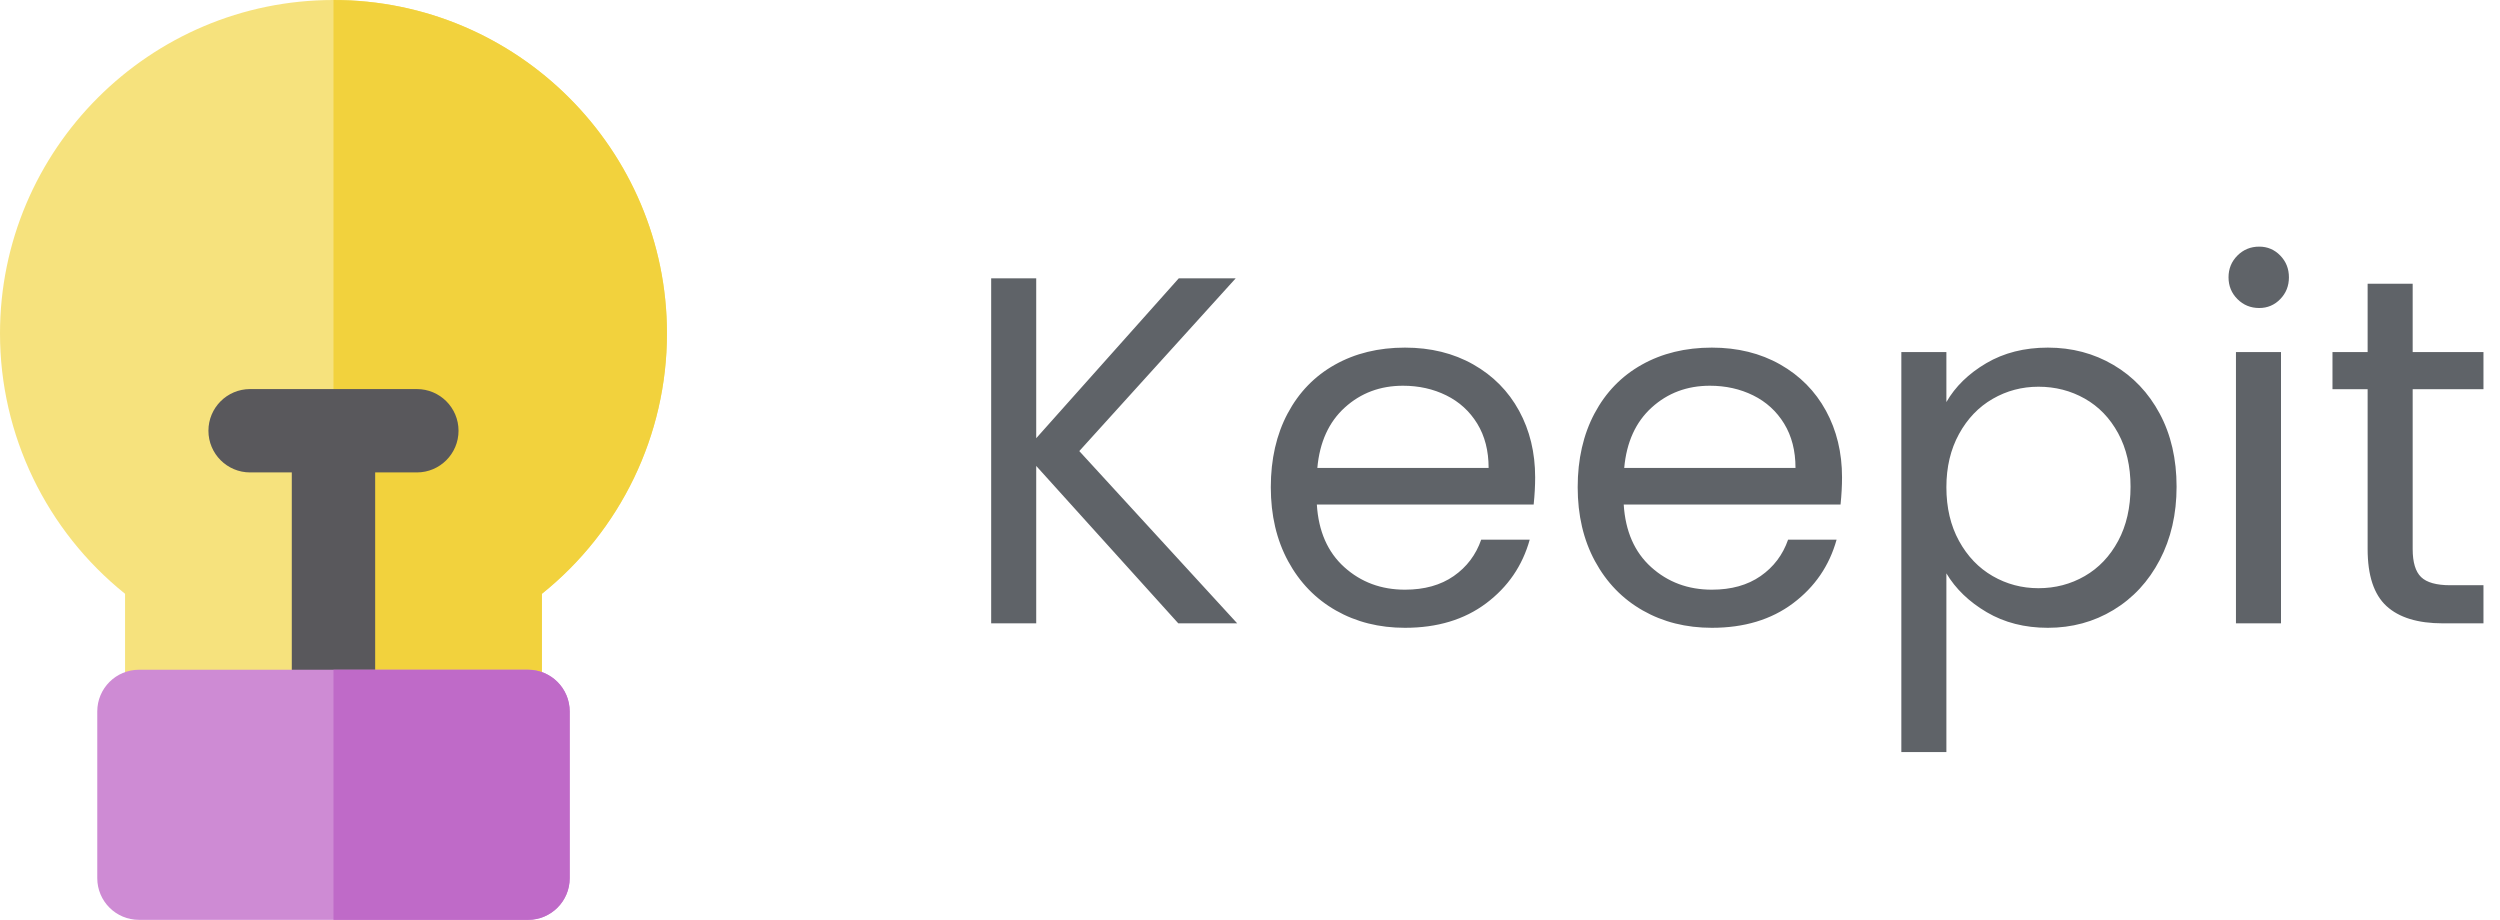
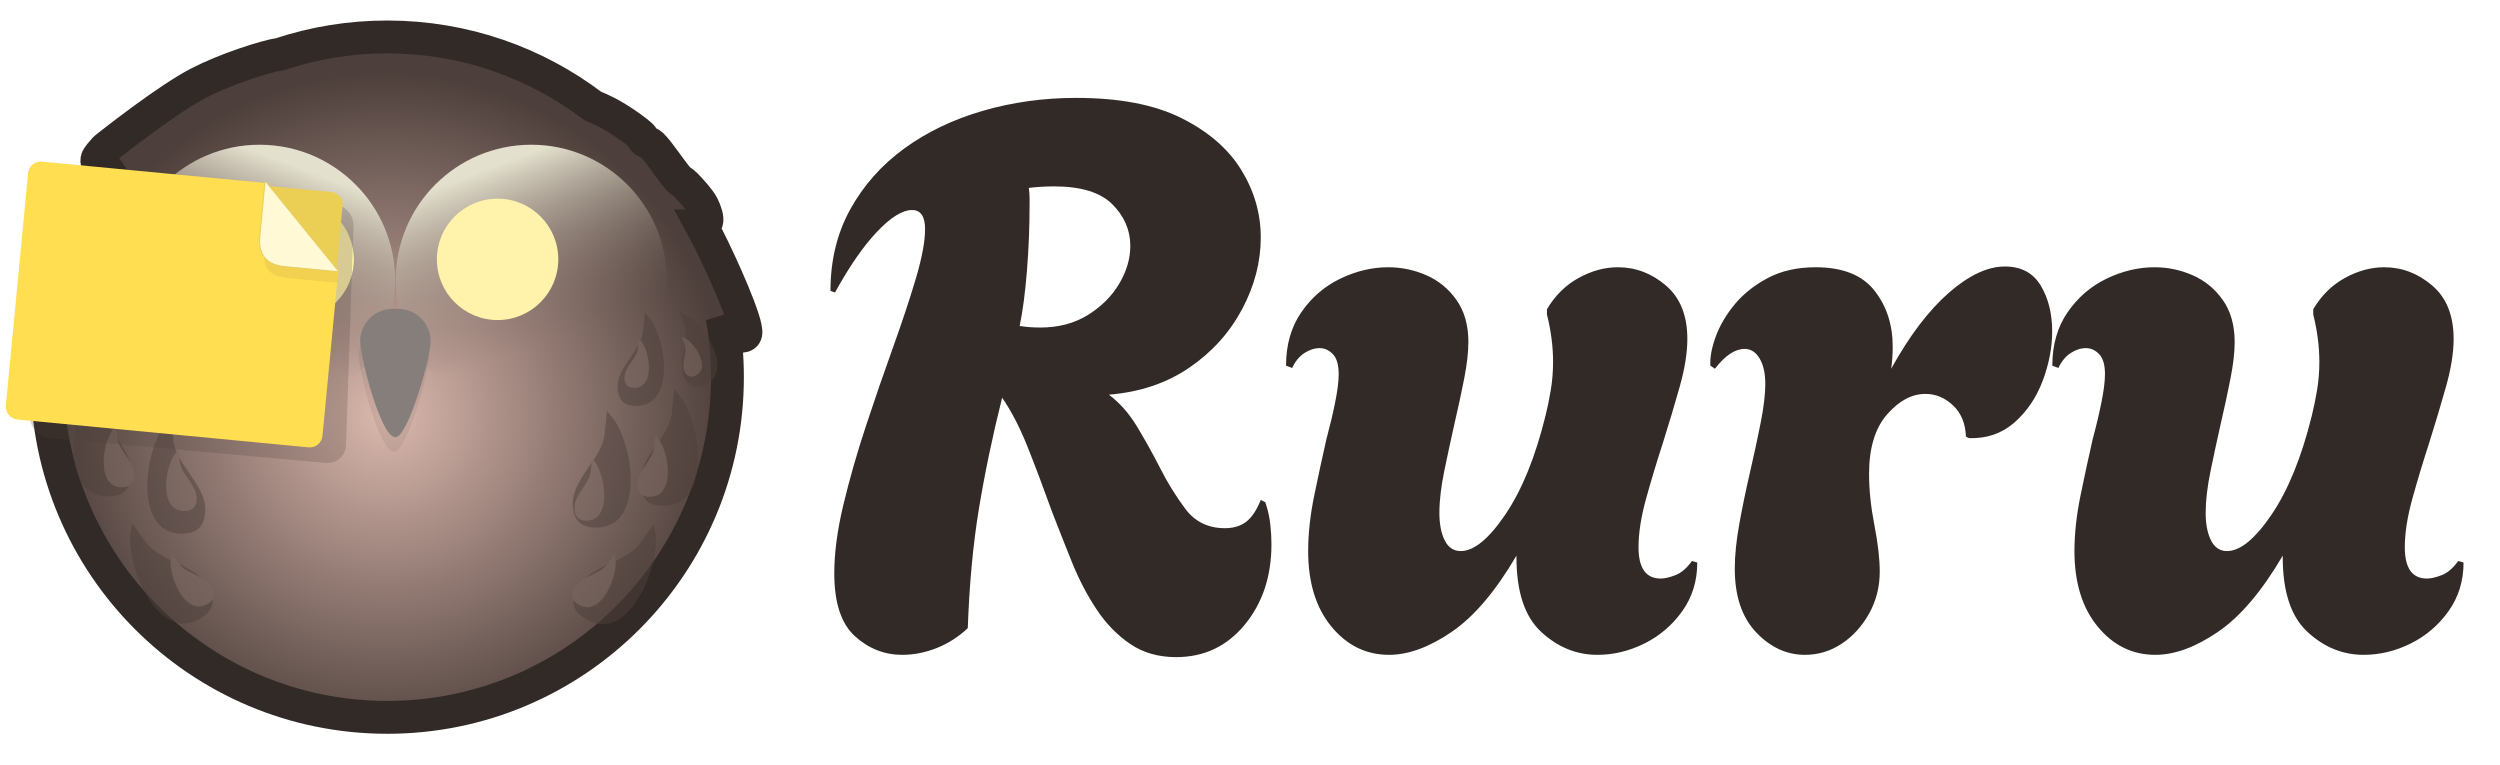
- <svg xmlns="http://www.w3.org/2000/svg" viewBox="0 0 500 184">
-   <g transform="matrix(1.009232, 0, 0, 1.009232, -2.255472, -2.220237)">
-     <g transform="matrix(0.35603, 0, 0, 0.35603, -57.90789, 4.336107)" style="">
-       <path style="fill:#F6E27D;" d="M 354.545 -6 C 252.195 -6 168.926 77.269 168.926 179.619 C 168.926 236.109 194.735 289.394 238.533 324.509 L 238.533 388.441 C 238.533 401.255 248.922 411.643 261.735 411.643 L 447.355 411.643 C 460.169 411.643 470.557 401.255 470.557 388.441 L 470.557 324.509 C 514.355 289.394 540.164 236.111 540.164 179.619 C 540.164 77.269 456.895 -6 354.545 -6 Z" />
-       <path style="fill:#F2D23D;" d="M 354.545 -6 L 354.545 411.643 L 447.355 411.643 C 460.169 411.643 470.557 401.255 470.557 388.441 L 470.557 324.509 C 514.355 289.394 540.164 236.111 540.164 179.619 C 540.164 77.269 456.895 -6 354.545 -6 Z" />
-       <path style="fill:#59585C;" d="M 400.95 210.556 L 308.14 210.556 C 295.326 210.556 284.938 220.945 284.938 233.758 C 284.938 246.572 295.327 256.96 308.14 256.96 L 331.342 256.96 L 331.342 388.44 C 331.342 401.254 341.731 411.642 354.544 411.642 C 367.358 411.642 377.746 401.254 377.746 388.44 L 377.746 256.96 L 400.948 256.96 C 413.762 256.96 424.15 246.571 424.15 233.758 C 424.152 220.944 413.764 210.556 400.95 210.556 Z" />
-       <path style="fill:#CE8BD4;" d="M 462.823 366.785 L 246.267 366.785 C 233.453 366.785 223.065 377.174 223.065 389.987 L 223.065 482.797 C 223.065 495.611 233.454 505.999 246.267 505.999 L 462.823 505.999 C 475.637 505.999 486.025 495.611 486.025 482.797 L 486.025 389.987 C 486.025 377.174 475.637 366.785 462.823 366.785 Z" />
-       <path style="fill:#BF6AC8;" d="M 462.823 366.785 L 354.545 366.785 L 354.545 506 L 462.823 506 C 475.637 506 486.025 495.612 486.025 482.798 L 486.025 389.988 C 486.025 377.174 475.637 366.785 462.823 366.785 Z" />
+ <svg xmlns="http://www.w3.org/2000/svg" xmlns:ns1="https://boxy-svg.com" viewBox="0 0 1000 306">
+   <defs>
+     <radialGradient gradientUnits="userSpaceOnUse" cx="249.654" cy="286.609" r="153.842" id="gradient-1" gradientTransform="matrix(1.315266, 0.007526, -0.00757, 1.322855, -61.98537, -143.8185)">
+       <stop offset="0" style="stop-color: rgb(219, 185, 174);" />
+       <stop offset="1" style="stop-color: rgb(30.17% 24.863% 23.088%)" />
+     </radialGradient>
+     <linearGradient gradientUnits="userSpaceOnUse" x1="172.968" y1="1.107" x2="172.968" y2="123.737" id="gradient-2" gradientTransform="matrix(-0.936107, -0.351712, 0.234661, -0.624556, 327.0988, 150.7324)">
+       <stop offset="0" style="stop-opacity: 0; stop-color: rgb(118, 98, 92);" />
+       <stop offset="1" style="stop-color: rgb(227, 224, 205);" />
+     </linearGradient>
+     <linearGradient gradientUnits="userSpaceOnUse" x1="172.968" y1="1.107" x2="172.968" y2="123.737" id="gradient-3" gradientTransform="matrix(-0.936107, -0.351712, 0.234661, -0.624556, 327.0988, 150.7324)">
+       <stop offset="0" style="stop-opacity: 0; stop-color: rgb(118, 98, 92);" />
+       <stop offset="1" style="stop-color: rgb(227, 224, 205);" />
+     </linearGradient>
+     <filter id="drop-shadow-filter-1" color-interpolation-filters="sRGB" x="-50%" y="-50%" width="200%" height="200%" ns1:preset="drop-shadow 1 0 0 0 0.54 rgba(0,0,0,0.3)">
+       <feGaussianBlur in="SourceAlpha" stdDeviation="0" />
+       <feOffset dx="0" dy="0" />
+       <feComponentTransfer result="offsetblur">
+         <feFuncA id="spread-ctrl" type="linear" slope="1.08" />
+       </feComponentTransfer>
+       <feFlood flood-color="rgba(0,0,0,0.3)" />
+       <feComposite in2="offsetblur" operator="in" />
+       <feMerge>
+         <feMergeNode />
+         <feMergeNode in="SourceGraphic" />
+       </feMerge>
+     </filter>
+   </defs>
+   <g style="" transform="matrix(0.672532, 0, 0, 0.672532, -23.18267, 6.215459)">
+     <g transform="matrix(1.259792, 0, 0, 1.259792, -125.5384, -55.1234)" style="">
+       <path d="M 682.258 346.659 C 673.853 346.659 666.589 344.558 660.466 340.356 C 654.342 336.154 649.059 330.691 644.617 323.967 C 640.174 317.243 636.332 309.859 633.09 301.814 C 629.849 293.77 626.787 286.026 623.905 278.582 C 619.583 266.576 615.621 256.07 612.019 247.064 C 608.417 238.06 604.455 230.435 600.132 224.191 C 595.569 242.442 591.907 259.972 589.146 276.781 C 586.385 293.591 584.644 312.321 583.923 332.972 C 579.6 337.054 574.738 340.176 569.335 342.337 C 563.932 344.499 558.469 345.579 552.946 345.579 C 544.541 345.579 537.097 342.638 530.613 336.754 C 524.13 330.871 520.888 320.965 520.888 307.037 C 520.888 297.432 522.329 286.626 525.21 274.619 C 528.092 262.613 531.634 250.246 535.836 237.519 C 540.039 224.792 544.301 212.425 548.623 200.418 C 552.946 188.412 556.548 177.546 559.429 167.82 C 562.311 158.095 563.752 150.351 563.752 144.587 C 563.752 138.584 561.711 135.582 557.628 135.582 C 553.066 135.582 547.543 139.004 541.059 145.848 C 534.576 152.692 527.972 162.238 521.248 174.484 L 519.087 173.763 C 519.087 159.355 522.209 146.508 528.452 135.222 C 534.695 123.936 543.16 114.391 553.846 106.586 C 564.532 98.782 576.899 92.839 590.947 88.756 C 604.995 84.674 619.703 82.633 635.071 82.633 C 655.482 82.633 672.052 85.815 684.779 92.178 C 697.506 98.542 706.932 106.706 713.055 116.672 C 719.178 126.638 722.24 137.263 722.24 148.549 C 722.24 160.076 719.298 171.362 713.415 182.408 C 707.532 193.454 699.247 202.639 688.561 209.963 C 677.875 217.288 665.208 221.551 650.56 222.751 C 655.603 226.593 659.925 231.456 663.527 237.339 C 667.129 243.223 670.851 249.886 674.693 257.33 C 678.055 264.054 682.017 270.477 686.58 276.6 C 691.143 282.724 697.386 285.786 705.31 285.786 C 709.393 285.786 712.755 284.766 715.396 282.724 C 718.037 280.683 720.319 277.261 722.24 272.458 L 724.401 273.539 C 725.602 277.141 726.382 280.623 726.742 283.985 C 727.103 287.347 727.283 290.468 727.283 293.35 C 727.283 308.478 723.081 321.145 714.676 331.351 C 706.271 341.557 695.465 346.659 682.258 346.659 Z M 618.142 191.053 C 626.787 191.053 634.291 189.072 640.655 185.11 C 647.018 181.148 651.941 176.225 655.423 170.341 C 658.905 164.459 660.646 158.516 660.646 152.512 C 660.646 145.068 657.824 138.524 652.181 132.881 C 646.538 127.238 637.353 124.416 624.626 124.416 C 622.705 124.416 620.723 124.476 618.682 124.596 C 616.641 124.716 614.66 124.896 612.739 125.136 C 612.979 126.818 613.099 128.439 613.099 129.999 C 613.099 131.56 613.099 132.34 613.099 132.34 C 613.099 143.387 612.679 154.073 611.839 164.398 C 610.998 174.724 609.858 183.369 608.417 190.333 C 610.098 190.573 611.718 190.753 613.279 190.873 C 614.84 190.993 616.461 191.053 618.142 191.053 Z M 782.798 345.579 C 771.992 345.579 762.927 341.137 755.603 332.251 C 748.279 323.367 744.617 311.48 744.617 296.592 C 744.617 288.428 745.577 279.663 747.498 270.297 C 749.419 260.932 751.341 252.047 753.262 243.642 C 754.943 237.399 756.323 231.576 757.404 226.172 C 758.485 220.77 759.025 216.387 759.025 213.025 C 759.025 208.703 758.124 205.582 756.323 203.66 C 754.522 201.739 752.421 200.778 750.02 200.778 C 747.619 200.778 745.217 201.559 742.816 203.12 C 740.415 204.681 738.494 207.022 737.053 210.144 L 734.171 209.063 C 734.171 199.218 736.572 190.813 741.375 183.849 C 746.178 176.885 752.301 171.602 759.745 168 C 767.189 164.398 774.753 162.597 782.438 162.597 C 788.681 162.597 794.685 163.858 800.448 166.379 C 806.211 168.901 810.954 172.803 814.676 178.086 C 818.398 183.369 820.259 189.973 820.259 197.897 C 820.259 202.7 819.599 208.463 818.278 215.186 C 816.957 221.91 815.456 228.874 813.775 236.078 C 812.094 243.522 810.474 251.026 808.913 258.59 C 807.352 266.155 806.571 272.819 806.571 278.582 C 806.571 283.865 807.412 288.187 809.093 291.549 C 810.774 294.911 813.295 296.592 816.657 296.592 C 822.9 296.592 829.924 290.829 837.729 279.302 C 845.533 267.776 851.836 252.287 856.639 232.836 C 857.6 228.994 858.44 224.912 859.16 220.589 C 859.881 216.267 860.241 211.825 860.241 207.262 C 860.241 203.66 860.001 199.998 859.521 196.276 C 859.04 192.554 858.32 188.772 857.359 184.93 L 857.359 182.408 C 861.202 175.925 866.185 171.002 872.308 167.64 C 878.431 164.278 884.615 162.597 890.858 162.597 C 899.263 162.597 906.827 165.479 913.551 171.242 C 920.274 177.006 923.636 185.41 923.636 196.456 C 923.636 202.94 922.435 210.444 920.034 218.968 C 917.633 227.494 914.991 236.319 912.11 245.443 C 909.228 254.329 906.586 263.094 904.185 271.738 C 901.784 280.383 900.583 288.067 900.583 294.791 C 900.583 304.637 904.065 309.559 911.029 309.559 C 912.95 309.559 915.292 309.019 918.053 307.938 C 920.814 306.858 923.396 304.636 925.797 301.274 L 928.319 301.995 C 928.319 310.64 925.978 318.264 921.295 324.867 C 916.612 331.471 910.669 336.574 903.465 340.176 C 896.261 343.778 888.817 345.579 881.133 345.579 C 871.287 345.579 862.462 341.977 854.658 334.773 C 846.853 327.569 842.951 315.803 842.951 299.473 L 842.951 298.753 C 833.106 315.563 822.9 327.569 812.334 334.773 C 801.769 341.977 791.923 345.579 782.798 345.579 Z M 979.168 345.579 C 970.523 345.579 962.839 342.037 956.115 334.953 C 949.391 327.869 946.029 317.844 946.029 304.876 C 946.029 298.633 946.75 291.549 948.191 283.624 C 949.632 275.7 951.312 267.596 953.233 259.311 C 955.154 251.027 956.835 243.222 958.276 235.898 C 959.717 228.574 960.437 222.511 960.437 217.708 C 960.437 212.666 959.537 208.643 957.736 205.641 C 955.935 202.64 953.593 201.139 950.712 201.139 C 946.149 201.139 941.467 204.261 936.664 210.504 L 934.503 209.063 C 934.263 205.221 935.103 200.659 937.024 195.375 C 938.945 190.093 941.947 184.99 946.029 180.067 C 950.112 175.145 955.335 171.002 961.698 167.64 C 968.061 164.278 975.566 162.597 984.211 162.597 C 996.938 162.597 1006.183 166.259 1011.946 173.583 C 1017.709 180.907 1020.591 189.732 1020.591 200.058 C 1020.591 201.739 1020.531 203.48 1020.411 205.281 C 1020.291 207.082 1020.111 208.823 1019.87 210.504 C 1028.515 194.896 1037.581 182.949 1047.066 174.664 C 1056.551 166.38 1065.375 162.237 1073.54 162.237 C 1081.225 162.237 1086.868 165.239 1090.47 171.242 C 1094.072 177.246 1095.873 184.45 1095.873 192.854 C 1095.873 200.538 1094.372 208.343 1091.37 216.267 C 1088.369 224.192 1083.926 230.736 1078.043 235.898 C 1072.16 241.061 1065.016 243.522 1056.611 243.282 L 1055.17 242.562 C 1054.93 236.318 1052.889 231.395 1049.047 227.793 C 1045.204 224.191 1040.882 222.39 1036.079 222.39 C 1029.596 222.39 1023.532 225.632 1017.889 232.116 C 1012.246 238.6 1009.425 247.965 1009.425 260.211 C 1009.425 267.656 1010.265 275.701 1011.946 284.345 C 1013.627 292.99 1014.467 300.314 1014.467 306.317 C 1014.467 313.521 1012.786 320.125 1009.425 326.128 C 1006.063 332.132 1001.74 336.874 996.457 340.356 C 991.174 343.838 985.411 345.579 979.168 345.579 Z M 1144.571 345.579 C 1133.765 345.579 1124.7 341.137 1117.376 332.251 C 1110.052 323.367 1106.39 311.48 1106.39 296.592 C 1106.39 288.428 1107.35 279.663 1109.271 270.297 C 1111.192 260.932 1113.113 252.047 1115.034 243.642 C 1116.715 237.399 1118.096 231.576 1119.177 226.172 C 1120.258 220.77 1120.798 216.387 1120.798 213.025 C 1120.798 208.703 1119.897 205.582 1118.096 203.66 C 1116.295 201.739 1114.194 200.778 1111.793 200.778 C 1109.392 200.778 1106.99 201.559 1104.589 203.12 C 1102.188 204.681 1100.266 207.022 1098.825 210.144 L 1095.944 209.063 C 1095.944 199.218 1098.345 190.813 1103.148 183.849 C 1107.951 176.885 1114.074 171.602 1121.518 168 C 1128.962 164.398 1136.526 162.597 1144.211 162.597 C 1150.454 162.597 1156.458 163.858 1162.221 166.379 C 1167.984 168.901 1172.726 172.803 1176.448 178.086 C 1180.171 183.369 1182.032 189.973 1182.032 197.897 C 1182.032 202.7 1181.371 208.463 1180.05 215.186 C 1178.729 221.91 1177.229 228.874 1175.548 236.078 C 1173.867 243.522 1172.246 251.026 1170.685 258.59 C 1169.124 266.155 1168.344 272.819 1168.344 278.582 C 1168.344 283.865 1169.184 288.187 1170.865 291.549 C 1172.546 294.911 1175.068 296.592 1178.43 296.592 C 1184.673 296.592 1191.697 290.829 1199.501 279.302 C 1207.306 267.776 1213.609 252.287 1218.412 232.836 C 1219.373 228.994 1220.213 224.912 1220.933 220.589 C 1221.654 216.267 1222.014 211.825 1222.014 207.262 C 1222.014 203.66 1221.774 199.998 1221.293 196.276 C 1220.813 192.554 1220.093 188.772 1219.132 184.93 L 1219.132 182.408 C 1222.974 175.925 1227.957 171.002 1234.08 167.64 C 1240.204 164.278 1246.388 162.597 1252.631 162.597 C 1261.036 162.597 1268.6 165.479 1275.323 171.242 C 1282.047 177.006 1285.409 185.41 1285.409 196.456 C 1285.409 202.94 1284.208 210.444 1281.807 218.968 C 1279.406 227.494 1276.764 236.319 1273.883 245.443 C 1271.001 254.329 1268.359 263.094 1265.958 271.738 C 1263.557 280.383 1262.356 288.067 1262.356 294.791 C 1262.356 304.637 1265.838 309.559 1272.802 309.559 C 1274.723 309.559 1277.065 309.019 1279.826 307.938 C 1282.587 306.858 1285.169 304.636 1287.57 301.274 L 1290.092 301.995 C 1290.092 310.64 1287.751 318.264 1283.068 324.867 C 1278.385 331.471 1272.442 336.574 1265.238 340.176 C 1258.034 343.778 1250.59 345.579 1242.905 345.579 C 1233.06 345.579 1224.235 341.977 1216.431 334.773 C 1208.626 327.569 1204.724 315.803 1204.724 299.473 L 1204.724 298.753 C 1194.879 315.563 1184.673 327.569 1174.107 334.773 C 1163.541 341.977 1153.696 345.579 1144.571 345.579 Z" style="fill: rgb(50, 42, 39); stroke: rgb(255, 255, 255); stroke-width: 25.487px; stroke-linejoin: round; stroke-linecap: round;">
+         </path>
+       <path d="M 682.258 346.659 C 673.853 346.659 666.589 344.558 660.466 340.356 C 654.342 336.154 649.059 330.691 644.617 323.967 C 640.174 317.243 636.332 309.859 633.09 301.814 C 629.849 293.77 626.787 286.026 623.905 278.582 C 619.583 266.576 615.621 256.07 612.019 247.064 C 608.417 238.06 604.455 230.435 600.132 224.191 C 595.569 242.442 591.907 259.972 589.146 276.781 C 586.385 293.591 584.644 312.321 583.923 332.972 C 579.6 337.054 574.738 340.176 569.335 342.337 C 563.932 344.499 558.469 345.579 552.946 345.579 C 544.541 345.579 537.097 342.638 530.613 336.754 C 524.13 330.871 520.888 320.965 520.888 307.037 C 520.888 297.432 522.329 286.626 525.21 274.619 C 528.092 262.613 531.634 250.246 535.836 237.519 C 540.039 224.792 544.301 212.425 548.623 200.418 C 552.946 188.412 556.548 177.546 559.429 167.82 C 562.311 158.095 563.752 150.351 563.752 144.587 C 563.752 138.584 561.711 135.582 557.628 135.582 C 553.066 135.582 547.543 139.004 541.059 145.848 C 534.576 152.692 527.972 162.238 521.248 174.484 L 519.087 173.763 C 519.087 159.355 522.209 146.508 528.452 135.222 C 534.695 123.936 543.16 114.391 553.846 106.586 C 564.532 98.782 576.899 92.839 590.947 88.756 C 604.995 84.674 619.703 82.633 635.071 82.633 C 655.482 82.633 672.052 85.815 684.779 92.178 C 697.506 98.542 706.932 106.706 713.055 116.672 C 719.178 126.638 722.24 137.263 722.24 148.549 C 722.24 160.076 719.298 171.362 713.415 182.408 C 707.532 193.454 699.247 202.639 688.561 209.963 C 677.875 217.288 665.208 221.551 650.56 222.751 C 655.603 226.593 659.925 231.456 663.527 237.339 C 667.129 243.223 670.851 249.886 674.693 257.33 C 678.055 264.054 682.017 270.477 686.58 276.6 C 691.143 282.724 697.386 285.786 705.31 285.786 C 709.393 285.786 712.755 284.766 715.396 282.724 C 718.037 280.683 720.319 277.261 722.24 272.458 L 724.401 273.539 C 725.602 277.141 726.382 280.623 726.742 283.985 C 727.103 287.347 727.283 290.468 727.283 293.35 C 727.283 308.478 723.081 321.145 714.676 331.351 C 706.271 341.557 695.465 346.659 682.258 346.659 Z M 618.142 191.053 C 626.787 191.053 634.291 189.072 640.655 185.11 C 647.018 181.148 651.941 176.225 655.423 170.341 C 658.905 164.459 660.646 158.516 660.646 152.512 C 660.646 145.068 657.824 138.524 652.181 132.881 C 646.538 127.238 637.353 124.416 624.626 124.416 C 622.705 124.416 620.723 124.476 618.682 124.596 C 616.641 124.716 614.66 124.896 612.739 125.136 C 612.979 126.818 613.099 128.439 613.099 129.999 C 613.099 131.56 613.099 132.34 613.099 132.34 C 613.099 143.387 612.679 154.073 611.839 164.398 C 610.998 174.724 609.858 183.369 608.417 190.333 C 610.098 190.573 611.718 190.753 613.279 190.873 C 614.84 190.993 616.461 191.053 618.142 191.053 Z M 782.798 345.579 C 771.992 345.579 762.927 341.137 755.603 332.251 C 748.279 323.367 744.617 311.48 744.617 296.592 C 744.617 288.428 745.577 279.663 747.498 270.297 C 749.419 260.932 751.341 252.047 753.262 243.642 C 754.943 237.399 756.323 231.576 757.404 226.172 C 758.485 220.77 759.025 216.387 759.025 213.025 C 759.025 208.703 758.124 205.582 756.323 203.66 C 754.522 201.739 752.421 200.778 750.02 200.778 C 747.619 200.778 745.217 201.559 742.816 203.12 C 740.415 204.681 738.494 207.022 737.053 210.144 L 734.171 209.063 C 734.171 199.218 736.572 190.813 741.375 183.849 C 746.178 176.885 752.301 171.602 759.745 168 C 767.189 164.398 774.753 162.597 782.438 162.597 C 788.681 162.597 794.685 163.858 800.448 166.379 C 806.211 168.901 810.954 172.803 814.676 178.086 C 818.398 183.369 820.259 189.973 820.259 197.897 C 820.259 202.7 819.599 208.463 818.278 215.186 C 816.957 221.91 815.456 228.874 813.775 236.078 C 812.094 243.522 810.474 251.026 808.913 258.59 C 807.352 266.155 806.571 272.819 806.571 278.582 C 806.571 283.865 807.412 288.187 809.093 291.549 C 810.774 294.911 813.295 296.592 816.657 296.592 C 822.9 296.592 829.924 290.829 837.729 279.302 C 845.533 267.776 851.836 252.287 856.639 232.836 C 857.6 228.994 858.44 224.912 859.16 220.589 C 859.881 216.267 860.241 211.825 860.241 207.262 C 860.241 203.66 860.001 199.998 859.521 196.276 C 859.04 192.554 858.32 188.772 857.359 184.93 L 857.359 182.408 C 861.202 175.925 866.185 171.002 872.308 167.64 C 878.431 164.278 884.615 162.597 890.858 162.597 C 899.263 162.597 906.827 165.479 913.551 171.242 C 920.274 177.006 923.636 185.41 923.636 196.456 C 923.636 202.94 922.435 210.444 920.034 218.968 C 917.633 227.494 914.991 236.319 912.11 245.443 C 909.228 254.329 906.586 263.094 904.185 271.738 C 901.784 280.383 900.583 288.067 900.583 294.791 C 900.583 304.637 904.065 309.559 911.029 309.559 C 912.95 309.559 915.292 309.019 918.053 307.938 C 920.814 306.858 923.396 304.636 925.797 301.274 L 928.319 301.995 C 928.319 310.64 925.978 318.264 921.295 324.867 C 916.612 331.471 910.669 336.574 903.465 340.176 C 896.261 343.778 888.817 345.579 881.133 345.579 C 871.287 345.579 862.462 341.977 854.658 334.773 C 846.853 327.569 842.951 315.803 842.951 299.473 L 842.951 298.753 C 833.106 315.563 822.9 327.569 812.334 334.773 C 801.769 341.977 791.923 345.579 782.798 345.579 Z M 979.168 345.579 C 970.523 345.579 962.839 342.037 956.115 334.953 C 949.391 327.869 946.029 317.844 946.029 304.876 C 946.029 298.633 946.75 291.549 948.191 283.624 C 949.632 275.7 951.312 267.596 953.233 259.311 C 955.154 251.027 956.835 243.222 958.276 235.898 C 959.717 228.574 960.437 222.511 960.437 217.708 C 960.437 212.666 959.537 208.643 957.736 205.641 C 955.935 202.64 953.593 201.139 950.712 201.139 C 946.149 201.139 941.467 204.261 936.664 210.504 L 934.503 209.063 C 934.263 205.221 935.103 200.659 937.024 195.375 C 938.945 190.093 941.947 184.99 946.029 180.067 C 950.112 175.145 955.335 171.002 961.698 167.64 C 968.061 164.278 975.566 162.597 984.211 162.597 C 996.938 162.597 1006.183 166.259 1011.946 173.583 C 1017.709 180.907 1020.591 189.732 1020.591 200.058 C 1020.591 201.739 1020.531 203.48 1020.411 205.281 C 1020.291 207.082 1020.111 208.823 1019.87 210.504 C 1028.515 194.896 1037.581 182.949 1047.066 174.664 C 1056.551 166.38 1065.375 162.237 1073.54 162.237 C 1081.225 162.237 1086.868 165.239 1090.47 171.242 C 1094.072 177.246 1095.873 184.45 1095.873 192.854 C 1095.873 200.538 1094.372 208.343 1091.37 216.267 C 1088.369 224.192 1083.926 230.736 1078.043 235.898 C 1072.16 241.061 1065.016 243.522 1056.611 243.282 L 1055.17 242.562 C 1054.93 236.318 1052.889 231.395 1049.047 227.793 C 1045.204 224.191 1040.882 222.39 1036.079 222.39 C 1029.596 222.39 1023.532 225.632 1017.889 232.116 C 1012.246 238.6 1009.425 247.965 1009.425 260.211 C 1009.425 267.656 1010.265 275.701 1011.946 284.345 C 1013.627 292.99 1014.467 300.314 1014.467 306.317 C 1014.467 313.521 1012.786 320.125 1009.425 326.128 C 1006.063 332.132 1001.74 336.874 996.457 340.356 C 991.174 343.838 985.411 345.579 979.168 345.579 Z M 1144.571 345.579 C 1133.765 345.579 1124.7 341.137 1117.376 332.251 C 1110.052 323.367 1106.39 311.48 1106.39 296.592 C 1106.39 288.428 1107.35 279.663 1109.271 270.297 C 1111.192 260.932 1113.113 252.047 1115.034 243.642 C 1116.715 237.399 1118.096 231.576 1119.177 226.172 C 1120.258 220.77 1120.798 216.387 1120.798 213.025 C 1120.798 208.703 1119.897 205.582 1118.096 203.66 C 1116.295 201.739 1114.194 200.778 1111.793 200.778 C 1109.392 200.778 1106.99 201.559 1104.589 203.12 C 1102.188 204.681 1100.266 207.022 1098.825 210.144 L 1095.944 209.063 C 1095.944 199.218 1098.345 190.813 1103.148 183.849 C 1107.951 176.885 1114.074 171.602 1121.518 168 C 1128.962 164.398 1136.526 162.597 1144.211 162.597 C 1150.454 162.597 1156.458 163.858 1162.221 166.379 C 1167.984 168.901 1172.726 172.803 1176.448 178.086 C 1180.171 183.369 1182.032 189.973 1182.032 197.897 C 1182.032 202.7 1181.371 208.463 1180.05 215.186 C 1178.729 221.91 1177.229 228.874 1175.548 236.078 C 1173.867 243.522 1172.246 251.026 1170.685 258.59 C 1169.124 266.155 1168.344 272.819 1168.344 278.582 C 1168.344 283.865 1169.184 288.187 1170.865 291.549 C 1172.546 294.911 1175.068 296.592 1178.43 296.592 C 1184.673 296.592 1191.697 290.829 1199.501 279.302 C 1207.306 267.776 1213.609 252.287 1218.412 232.836 C 1219.373 228.994 1220.213 224.912 1220.933 220.589 C 1221.654 216.267 1222.014 211.825 1222.014 207.262 C 1222.014 203.66 1221.774 199.998 1221.293 196.276 C 1220.813 192.554 1220.093 188.772 1219.132 184.93 L 1219.132 182.408 C 1222.974 175.925 1227.957 171.002 1234.08 167.64 C 1240.204 164.278 1246.388 162.597 1252.631 162.597 C 1261.036 162.597 1268.6 165.479 1275.323 171.242 C 1282.047 177.006 1285.409 185.41 1285.409 196.456 C 1285.409 202.94 1284.208 210.444 1281.807 218.968 C 1279.406 227.494 1276.764 236.319 1273.883 245.443 C 1271.001 254.329 1268.359 263.094 1265.958 271.738 C 1263.557 280.383 1262.356 288.067 1262.356 294.791 C 1262.356 304.637 1265.838 309.559 1272.802 309.559 C 1274.723 309.559 1277.065 309.019 1279.826 307.938 C 1282.587 306.858 1285.169 304.636 1287.57 301.274 L 1290.092 301.995 C 1290.092 310.64 1287.751 318.264 1283.068 324.867 C 1278.385 331.471 1272.442 336.574 1265.238 340.176 C 1258.034 343.778 1250.59 345.579 1242.905 345.579 C 1233.06 345.579 1224.235 341.977 1216.431 334.773 C 1208.626 327.569 1204.724 315.803 1204.724 299.473 L 1204.724 298.753 C 1194.879 315.563 1184.673 327.569 1174.107 334.773 C 1163.541 341.977 1153.696 345.579 1144.571 345.579 Z" style="fill: rgb(50, 42, 39); stroke-width: 5.947px;">
+         </path>
    </g>
-     <path d="M 235.738 125.729 L 207.583 94.533 L 207.583 125.729 L 198.656 125.729 L 198.656 57.353 L 207.583 57.353 L 207.583 89.04 L 235.836 57.353 L 247.117 57.353 L 216.118 91.59 L 247.411 125.729 Z M 306.457 96.789 Q 306.457 99.34 306.162 102.185 L 263.195 102.185 Q 263.685 110.131 268.639 114.595 Q 273.593 119.058 280.656 119.058 Q 286.444 119.058 290.319 116.36 Q 294.194 113.663 295.764 109.15 L 305.378 109.15 Q 303.219 116.9 296.745 121.756 Q 290.27 126.612 280.656 126.612 Q 273.005 126.612 266.971 123.178 Q 260.938 119.745 257.505 113.417 Q 254.071 107.09 254.071 98.751 Q 254.071 90.413 257.407 84.135 Q 260.742 77.856 266.775 74.472 Q 272.808 71.087 280.656 71.087 Q 288.308 71.087 294.194 74.423 Q 300.08 77.758 303.268 83.595 Q 306.457 89.432 306.457 96.789 Z M 297.235 94.926 Q 297.235 89.824 294.979 86.146 Q 292.723 82.467 288.848 80.554 Q 284.973 78.641 280.264 78.641 Q 273.495 78.641 268.737 82.957 Q 263.979 87.274 263.293 94.926 L 297.235 94.926 Z M 367.271 96.789 Q 367.271 99.34 366.977 102.185 L 324.009 102.185 Q 324.5 110.131 329.454 114.595 Q 334.408 119.058 341.471 119.058 Q 347.259 119.058 351.134 116.36 Q 355.009 113.663 356.579 109.15 L 366.192 109.15 Q 364.034 116.9 357.56 121.756 Q 351.085 126.612 341.471 126.612 Q 333.819 126.612 327.786 123.178 Q 321.753 119.745 318.32 113.417 Q 314.886 107.09 314.886 98.751 Q 314.886 90.413 318.221 84.135 Q 321.557 77.856 327.59 74.472 Q 333.623 71.087 341.471 71.087 Q 349.123 71.087 355.009 74.423 Q 360.895 77.758 364.083 83.595 Q 367.271 89.432 367.271 96.789 Z M 358.05 94.926 Q 358.05 89.824 355.794 86.146 Q 353.537 82.467 349.663 80.554 Q 345.788 78.641 341.079 78.641 Q 334.31 78.641 329.552 82.957 Q 324.794 87.274 324.107 94.926 L 358.05 94.926 Z M 387.951 81.878 Q 390.6 77.268 395.849 74.177 Q 401.097 71.087 408.062 71.087 Q 415.223 71.087 421.06 74.521 Q 426.897 77.954 430.233 84.184 Q 433.568 90.413 433.568 98.653 Q 433.568 106.796 430.233 113.172 Q 426.897 119.549 421.06 123.08 Q 415.223 126.612 408.062 126.612 Q 401.195 126.612 395.947 123.522 Q 390.698 120.432 387.951 115.821 L 387.951 151.235 L 379.024 151.235 L 379.024 71.97 L 387.951 71.97 L 387.951 81.878 Z M 424.445 98.653 Q 424.445 92.571 421.992 88.059 Q 419.54 83.546 415.37 81.192 Q 411.201 78.837 406.198 78.837 Q 401.293 78.837 397.124 81.241 Q 392.955 83.644 390.453 88.206 Q 387.951 92.767 387.951 98.751 Q 387.951 104.834 390.453 109.395 Q 392.955 113.957 397.124 116.36 Q 401.293 118.764 406.198 118.764 Q 411.201 118.764 415.37 116.36 Q 419.54 113.957 421.992 109.395 Q 424.445 104.834 424.445 98.653 Z M 449.946 63.239 Q 447.395 63.239 445.629 61.473 Q 443.864 59.708 443.864 57.157 Q 443.864 54.606 445.629 52.841 Q 447.395 51.075 449.946 51.075 Q 452.398 51.075 454.115 52.841 Q 455.832 54.606 455.832 57.157 Q 455.832 59.708 454.115 61.473 Q 452.398 63.239 449.946 63.239 Z M 454.262 71.97 L 454.262 125.729 L 445.335 125.729 L 445.335 71.97 Z M 480.356 79.328 L 480.356 111.014 Q 480.356 114.938 482.023 116.557 Q 483.691 118.175 487.811 118.175 L 494.384 118.175 L 494.384 125.729 L 486.34 125.729 Q 478.884 125.729 475.156 122.295 Q 471.429 118.862 471.429 111.014 L 471.429 79.328 L 464.464 79.328 L 464.464 71.97 L 471.429 71.97 L 471.429 58.432 L 480.356 58.432 L 480.356 71.97 L 494.384 71.97 L 494.384 79.328 Z" style="fill: rgb(95, 99, 104);" />
+     <path d="M 415.071 365.89 C 377.222 403.738 322.955 428.017 265.082 428.017 C 207.209 428.017 152.942 403.738 115.093 365.89 C 77.245 328.041 52.966 273.774 52.966 215.901 C 52.966 202.097 54.366 188.306 56.944 175.04 L 76.088 165.844 C 71.261 168.162 64.227 168.973 60.422 168.251 C 59.885 167.985 59.267 167.627 58.618 167.198 C 59.624 162.881 60.754 158.633 61.999 154.473 L 58.261 166.957 C 56.108 165.474 53.717 163.29 52.829 161.221 C 51.871 158.989 51.657 155.028 51.949 152.293 C 53.42 144.82 63.831 125.008 72.806 110.559 L 107.527 94.93 C 103.25 96.855 95.541 98.85 91.394 98.71 C 89.095 97.447 86.322 95.314 84.647 93.409 C 88.37 88.51 92.29 83.754 96.333 79.382 L 84.045 92.669 C 83.673 92.169 83.399 91.696 83.255 91.274 C 82.598 89.344 82.614 86.266 82.772 84.826 C 84.222 80.997 87.816 76.089 88.99 74.58 C 89.15 74.343 89.374 74.046 89.673 73.693 C 90.298 72.955 91.222 72.183 91.891 71.654 C 96.692 67.88 129.31 42.333 148.223 32.425 C 165.237 23.677 188.939 16.067 199.049 14.269 C 219.804 7.453 242.021 3.785 265.082 3.785 C 312.641 3.785 357.068 20.04 392.167 46.062 C 395.394 47.423 397.516 48.42 400.006 49.685 C 408.623 54.147 420.099 62.444 423.426 65.729 C 423.993 66.588 424.527 67.472 424.996 68.302 C 425.339 68.412 424.978 68.175 429.466 70.987 C 433.993 75.443 442.272 88.072 445.241 91.097 C 445.396 91.43 445.159 91.129 445.711 91.489 C 446.255 91.844 447.684 92.901 449.469 94.532 C 452.219 97.352 458.559 104.367 461.414 109.501 C 463.422 113.57 465.015 121.784 464.291 126.716 C 464.187 126.895 464.077 127.079 463.962 127.266 L 460.386 120.718 C 461.603 122.945 462.801 125.201 463.909 127.351 C 462.425 129.726 460.065 132.534 458.501 133.401 C 456.855 134.313 453.862 134.984 452.127 135.166 L 467.004 133.603 C 475.92 152.235 488.778 183.865 487.926 191.951 C 486.999 194.342 484.859 198.001 483.094 199.199 C 481.683 200.156 479.422 200.862 477.888 201.144 L 473.936 178.65 C 475.223 185.977 476.158 193.595 476.689 201.286 C 474.333 201.397 471.702 200.807 470.695 200.54 C 467.471 199.478 463.203 196.579 459.185 191.378 C 458.045 189.613 456.684 187.07 455.477 184.518 L 476.752 229.493 C 473.292 282.215 449.94 331.02 415.071 365.89 Z M 454.696 182.06 L 446.499 136.223 C 445.469 134.222 444.388 132.19 443.238 130.084 L 437.652 119.861 L 443.266 118.148 L 442.997 116.642 C 441.085 113.853 437.617 110.365 435.482 108.176 C 435.488 108.14 435.503 108.126 435.516 108.121 C 435.47 108.109 435.34 108.054 435.035 107.855 C 434.341 107.402 432.814 106.228 431.037 104.516 C 426.978 100.104 419.1 87.875 416.067 85.209 C 417.124 84.522 414.996 84.285 410.592 81.707 C 410.174 80.874 409.779 80.078 409.42 79.353 C 407.22 77.076 398.385 70.731 391.124 67.089 C 389.04 66.02 386.457 64.853 383.471 63.597 L 382.316 63.111 L 381.359 62.377 C 348.702 37.325 309.323 23.325 265.082 23.325 C 243.637 23.325 223.76 26.602 204.461 33.057 L 203.62 33.339 L 202.792 33.452 C 194.906 34.528 172.723 41.651 157.221 49.771 C 152.89 51.993 147.707 55.188 142.291 58.79 L 110.649 92.682 C 104.704 99.05 99.366 106.032 94.065 113.705 C 89.088 120.878 82.914 130.972 78.237 139.59 L 89.729 130.529 L 80.705 160.123 C 75.253 178 72.506 196.262 72.506 215.901 C 72.506 269.781 93.524 316.687 128.91 352.073 C 164.296 387.459 211.202 408.477 265.082 408.477 C 318.962 408.477 365.868 387.459 401.254 352.073 C 436.64 316.687 457.658 269.781 457.658 215.901 C 457.658 204.211 456.685 193.185 454.696 182.06 Z" style="stroke: rgb(255, 255, 255); stroke-width: 26.337px; stroke-linecap: round; stroke-linejoin: round; fill: none;">
+       </path>
+     <path d="M 467.133 215.075 C 467.133 326.828 376.54 417.421 264.787 417.421 C 153.034 417.421 62.441 326.828 62.441 215.075 C 62.441 194.697 65.453 175.022 71.057 156.472 C 67.883 158.231 64.788 158.689 63.266 158.173 C 61.71 157.645 60.801 156.059 61.295 153.048 C 62.507 145.657 76.398 120.819 85.735 107.321 C 91.178 99.453 96.954 91.925 103.196 85.206 C 99.254 86.994 94.663 88.679 93.297 88.364 C 92.158 88.101 91.93 86.713 92.114 85.605 C 92.378 84.02 95.477 80.852 96.45 79.692 C 96.989 79.049 96.534 79.373 97.633 78.509 C 102.436 74.734 134.285 49.683 152.427 40.272 C 168.685 31.838 192.415 24.217 201.093 22.957 C 221.12 16.321 242.534 12.729 264.787 12.729 C 310.687 12.729 353.018 28.012 386.969 53.767 C 390.076 55.076 392.983 56.394 395.27 57.561 C 403.249 61.633 413.462 69.004 416.163 71.752 C 417.258 72.866 416.602 73.342 417.346 74.117 C 418.379 75.194 420.332 75.256 422.47 77.271 C 426.25 80.831 434.33 93.262 437.844 96.98 C 439.776 99.025 440.424 98.728 442.18 100.528 C 444.869 103.285 450.363 109.123 452.43 113.143 C 454.115 116.419 455.454 120.753 454.795 122.603 C 454.361 123.818 452.789 124.534 451.517 124.575 C 452.812 126.946 454.054 129.289 455.209 131.546 C 463.788 148.303 479.339 183.118 478.073 189.099 C 477.6 191.33 474.644 190.74 472.948 190.282 C 470.96 189.745 469.491 188.865 467.035 185.157 C 466.146 183.815 465.132 181.888 464.021 179.529 C 466.066 191.07 467.133 202.948 467.133 215.075 Z" style="fill: url('#gradient-1'); stroke-width: 19.54px; stroke: rgb(50, 42, 39);">
+       </path>
+     <g transform="matrix(1.315287, 0, 0, 1.315287, -65.36898, -139.8939)" style="">
+       <g transform="matrix(1, 0, 0, 1, 20.31197, 163.6687)" style="">
+         <ellipse style="fill: url('#gradient-2');" cx="172.968" cy="62.422" rx="61.315" ry="61.315" />
+         <ellipse style="fill: rgb(255, 243, 172); stroke-width: 2.878px; filter: url('#drop-shadow-filter-1');" cx="188.2" cy="52.942" rx="27.448" ry="27.448" />
+       </g>
+       <g transform="matrix(-1, 0, 0, 1, 489.1159, 163.6687)" style="">
+         <ellipse style="fill: url('#gradient-3');" cx="172.968" cy="62.422" rx="61.315" ry="61.315" />
+         <ellipse style="fill: rgb(255, 243, 172); stroke-width: 2.878px;" cx="188.2" cy="52.942" rx="27.448" ry="27.448" />
+       </g>
+     </g>
+     <g transform="matrix(1, 0, 0, 1, -2.623143, 16.61312)" style="opacity: 0.51;">
+       <g>
+         <path style="fill: rgb(77, 63, 59);" d="M 83.735 161.928 C 72.391 172.163 60.134 193.901 77.89 201.468 C 83.542 203.877 87.206 200.915 89.592 196.978 C 95.409 187.378 88.06 173.596 92.303 163.64 C 92.837 162.388 96.226 154.436 96.226 154.436 C 96.226 154.436 91.667 156.238 91.338 156.428 C 89.279 157.617 88.994 157.704 86.945 159.238" />
+         <path style="fill: rgb(77, 63, 59); transform-origin: 93.376px 237.807px;" d="M 84.801 217.408 C 77.89 237.383 77.549 271.902 104.114 269.218 C 112.57 268.364 115.032 262.329 115.295 255.966 C 115.934 240.452 97.83 228.659 96.325 213.764 C 96.136 211.891 94.934 199.993 94.934 199.993 C 94.934 199.993 90.613 205.22 90.341 205.67 C 88.64 208.485 88.353 208.781 86.895 212.007" />
+         <path style="fill: rgb(77, 63, 59); transform-origin: 137.261px 259.974px;" d="M 128.686 239.575 C 121.775 259.55 121.434 294.069 147.999 291.385 C 156.455 290.531 158.917 284.496 159.18 278.133 C 159.819 262.619 141.715 250.826 140.21 235.931 C 140.021 234.058 138.819 222.16 138.819 222.16 C 138.819 222.16 134.498 227.387 134.226 227.837 C 132.525 230.652 132.238 230.948 130.78 234.174" />
+         <path style="fill: rgb(122, 102, 96);" d="M 86.718 174.473 C 80.728 179.878 74.254 191.357 83.631 195.353 C 86.616 196.625 88.55 195.061 89.81 192.982 C 92.882 187.913 89.001 180.634 91.242 175.378 C 91.524 174.717 93.314 170.517 93.314 170.517 C 93.314 170.517 90.906 171.469 90.733 171.569 C 89.645 172.197 89.495 172.244 88.413 173.053" />
+         <path style="fill: rgb(122, 102, 96); transform-origin: 105.376px 247.3px;" d="M 100.847 236.528 C 97.198 247.076 97.018 265.304 111.046 263.887 C 115.511 263.436 116.811 260.249 116.95 256.889 C 117.288 248.697 107.728 242.469 106.933 234.604 C 106.833 233.615 106.198 227.332 106.198 227.332 C 106.198 227.332 103.917 230.092 103.773 230.33 C 102.875 231.816 102.723 231.972 101.953 233.676" />
+         <path style="fill: rgb(122, 102, 96); transform-origin: 142.515px 261.401px;" d="M 137.987 250.629 C 134.337 261.177 134.157 279.405 148.185 277.987 C 152.65 277.536 153.95 274.35 154.089 270.99 C 154.427 262.797 144.867 256.57 144.072 248.704 C 143.972 247.715 143.337 241.432 143.337 241.432 C 143.337 241.432 141.056 244.193 140.912 244.43 C 140.014 245.917 139.862 246.073 139.092 247.777" />
+         <path style="fill: rgb(77, 63, 59); transform-origin: 131.011px 316.542px;" d="M 115.667 305.559 C 119.725 326.303 136.77 356.322 158.392 340.657 C 165.275 335.671 164.372 329.216 161.403 323.582 C 154.163 309.846 132.585 308.743 123.801 296.62 C 122.697 295.095 115.681 285.411 115.681 285.411 C 115.681 285.411 114.57 292.101 114.561 292.627 C 114.505 295.915 114.405 296.315 114.765 299.837" />
+         <path style="fill: rgb(122, 102, 96); transform-origin: 143.011px 326.035px;" d="M 139.146 314.032 C 141.29 324.985 150.29 340.837 161.708 332.566 C 165.343 329.933 164.866 326.524 163.298 323.549 C 159.475 316.296 148.081 315.712 143.442 309.311 C 142.859 308.506 139.154 303.392 139.154 303.392 C 139.154 303.392 138.568 306.925 138.563 307.203 C 138.533 308.939 138.48 309.15 138.67 311.01" />
+         <path style="fill: rgb(77, 63, 59); transform-origin: 113.049px 195.367px;" d="M 104.474 174.968 C 97.563 194.943 97.222 229.462 123.787 226.778 C 132.243 225.924 134.705 219.889 134.968 213.526 C 135.607 198.012 117.503 186.219 115.998 171.324 C 115.809 169.451 114.607 157.553 114.607 157.553 C 114.607 157.553 110.286 162.78 110.014 163.23 C 108.313 166.045 108.026 166.341 106.568 169.567" />
+         <path style="fill: rgb(122, 102, 96); transform-origin: 118.303px 196.794px;" d="M 113.775 186.022 C 110.125 196.57 109.945 214.798 123.973 213.38 C 128.438 212.929 129.738 209.743 129.877 206.383 C 130.215 198.19 120.655 191.963 119.86 184.097 C 119.76 183.108 119.125 176.825 119.125 176.825 C 119.125 176.825 116.844 179.586 116.7 179.823 C 115.802 181.31 115.65 181.466 114.88 183.17" />
+       </g>
+       <g transform="matrix(-1, 0, 0, 1, 533.0631, 5.650668)" style="">
+         <path style="fill: rgb(77, 63, 59);" d="M 80.876 161.619 C 71.25 171.838 61.644 192.657 78.468 198.264 C 83.823 200.05 86.958 197.064 88.85 193.281 C 93.462 184.057 85.706 171.983 88.85 162.55 C 89.246 161.364 91.757 153.828 91.757 153.828 C 91.757 153.828 87.716 155.818 87.429 156.017 C 85.632 157.259 85.378 157.36 83.615 158.917" />
+         <path style="fill: rgb(77, 63, 59); transform-origin: 93.376px 237.807px;" d="M 84.801 217.408 C 77.89 237.383 77.549 271.902 104.114 269.218 C 112.57 268.364 115.032 262.329 115.295 255.966 C 115.934 240.452 97.83 228.659 96.325 213.764 C 96.136 211.891 94.934 199.993 94.934 199.993 C 94.934 199.993 90.613 205.22 90.341 205.67 C 88.64 208.485 88.353 208.781 86.895 212.007" />
+         <path style="fill: rgb(77, 63, 59); transform-origin: 133.415px 250.718px;" d="M 124.84 230.319 C 117.929 250.294 117.588 284.813 144.153 282.129 C 152.609 281.275 155.071 275.24 155.334 268.877 C 155.973 253.363 137.869 241.57 136.364 226.675 C 136.175 224.802 134.973 212.904 134.973 212.904 C 134.973 212.904 130.652 218.131 130.38 218.581 C 128.679 221.396 128.392 221.692 126.934 224.918" />
+         <path style="fill: rgb(122, 102, 96);" d="M 84.542 172.886 C 79.459 178.282 74.386 189.275 83.27 192.237 C 86.098 193.179 87.753 191.603 88.752 189.605 C 91.188 184.734 87.092 178.358 88.752 173.377 C 88.961 172.751 90.288 168.772 90.288 168.772 C 90.288 168.772 88.154 169.823 88.002 169.928 C 87.053 170.583 86.919 170.637 85.989 171.459" />
+         <path style="fill: rgb(122, 102, 96); transform-origin: 105.376px 247.3px;" d="M 100.847 236.528 C 97.198 247.076 97.018 265.304 111.046 263.887 C 115.511 263.436 116.811 260.249 116.95 256.889 C 117.288 248.697 107.728 242.469 106.933 234.604 C 106.833 233.615 106.198 227.332 106.198 227.332 C 106.198 227.332 103.917 230.092 103.773 230.33 C 102.875 231.816 102.723 231.972 101.953 233.676" />
+         <path style="fill: rgb(122, 102, 96); transform-origin: 143.03px 261.283px;" d="M 138.632 250.358 C 135.086 261.056 134.911 279.543 148.538 278.105 C 152.875 277.647 154.138 274.416 154.273 271.008 C 154.602 262.699 145.315 256.383 144.543 248.406 C 144.446 247.402 143.829 241.03 143.829 241.03 C 143.829 241.03 141.613 243.83 141.473 244.071 C 140.601 245.579 140.453 245.737 139.705 247.465" />
+         <path style="fill: rgb(77, 63, 59); transform-origin: 122.276px 311.301px;" d="M 106.932 300.318 C 110.99 321.062 128.035 351.081 149.657 335.416 C 156.54 330.43 155.637 323.975 152.668 318.341 C 145.428 304.605 123.85 303.502 115.066 291.379 C 113.962 289.854 106.946 280.17 106.946 280.17 C 106.946 280.17 105.835 286.86 105.826 287.386 C 105.77 290.674 105.67 291.074 106.03 294.596" />
+         <path style="fill: rgb(122, 102, 96); transform-origin: 134.276px 320.794px;" d="M 130.411 308.791 C 132.555 319.744 141.555 335.596 152.973 327.325 C 156.608 324.692 156.131 321.283 154.563 318.308 C 150.74 311.055 139.346 310.471 134.707 304.07 C 134.124 303.265 130.419 298.151 130.419 298.151 C 130.419 298.151 129.833 301.684 129.828 301.962 C 129.798 303.698 129.745 303.909 129.935 305.769" />
+         <path style="fill: rgb(77, 63, 59); transform-origin: 111.118px 184.664px;" d="M 104.256 168.341 C 98.725 184.325 98.453 211.947 119.71 209.8 C 126.476 209.116 128.446 204.287 128.657 199.195 C 129.168 186.781 114.681 177.344 113.477 165.425 C 113.326 163.926 112.364 154.406 112.364 154.406 C 112.364 154.406 108.906 158.588 108.689 158.948 C 107.327 161.201 107.098 161.437 105.931 164.019" />
+         <path style="fill: rgb(122, 102, 96); transform-origin: 115.322px 185.806px;" d="M 111.698 177.186 C 108.778 185.626 108.634 200.212 119.858 199.078 C 123.432 198.717 124.472 196.167 124.583 193.479 C 124.853 186.922 117.204 181.939 116.568 175.645 C 116.488 174.854 115.979 169.826 115.979 169.826 C 115.979 169.826 114.154 172.036 114.039 172.225 C 113.32 173.415 113.198 173.54 112.583 174.903" />
+       </g>
+     </g>
+     <g transform="matrix(0.611861, 0.058511, -0.058513, 0.611861, -6.236811, -46.17198)" style="transform-origin: 270.412px 345.246px;">
+       <path d="M 142.276 222.121 L 411.131 222.536 C 421.625 222.552 430.594 231.072 431.165 241.567 L 442.689 453.492 C 443.26 463.987 435.215 472.481 424.722 472.464 L 155.866 472.05 C 145.371 472.033 136.403 463.513 135.832 453.019 L 124.308 241.093 C 123.738 230.599 131.781 222.105 142.276 222.121 Z" style="fill: rgba(78, 64, 59, 0.224); transform-origin: 378.146px 899.098px;" transform="matrix(0.999974, -0.007229, 0.00723, 0.999974, 0, 0)" />
+       <path d="M 135.685 207.967 L 408.648 207.967 C 415.244 207.967 420.589 213.314 420.589 219.908 L 420.589 437.792 C 420.589 444.388 415.244 449.733 408.648 449.733 L 135.685 449.733 C 129.09 449.733 123.744 444.388 123.744 437.792 L 123.744 219.908 C 123.744 213.314 129.09 207.967 135.685 207.967 Z" style="fill: rgb(235, 206, 84); filter: none;" />
+       <path d="M 127.024 205.313 L 342.658 205.313 C 349.497 205.313 404.43 277.321 422.443 284.783 L 422.443 443.621 C 422.443 450.459 416.9 456.003 410.062 456.003 L 127.024 456.003 C 120.186 456.003 114.642 450.459 114.642 443.621 L 114.642 217.695 C 114.642 210.858 120.186 205.313 127.024 205.313 Z" style="fill: rgb(255, 222, 81); transform-box: fill-box; transform-origin: 50% 50%; filter: none;" />
+       <path d="M 350.172 236.843 C 350.68 236.677 350.398 237.055 350.401 237.05 L 421.995 285.189 L 422.657 294.765 C 422.682 294.785 422.657 294.733 422.657 294.767 L 374.453 294.75 C 358.265 294.75 350.172 288.356 350.172 275.569 L 350.172 236.843 Z" style="fill: rgba(77, 63, 59, 0.075); filter: none;" />
+       <path d="M 343.655 204.628 C 343.64 204.616 344.527 204.33 345.137 204.737 L 423.303 284.119 C 423.332 284.148 423.316 284.089 423.24 284.122 L 370.541 284.099 C 352.618 284.099 343.655 275.136 343.655 257.214 L 343.655 204.628 Z" style="stroke: rgb(231, 206, 98); fill: rgb(255, 249, 214); transform-box: fill-box; transform-origin: 50% 50%; filter: none;" />
+     </g>
+     <g>
+       <path d="M 267.218 183.114 L 270.437 183.114 C 281.125 183.114 289.79 191.779 289.79 202.467 L 289.803 202.434 C 289.679 212.377 276.802 257.699 269.364 259.394 L 268.54 259.394 C 260.072 259.024 248.053 212.339 247.865 202.386 L 247.865 202.467 C 247.865 191.779 256.53 183.114 267.218 183.114 Z" style="fill: rgba(73, 61, 56, 0.1);">
+         </path>
+       <path d="M 268.038 174.433 L 271.257 174.433 C 281.945 174.433 290.609 183.098 290.609 193.786 L 290.622 193.753 C 290.498 203.696 277.621 249.018 270.183 250.713 L 269.359 250.713 C 260.892 250.344 248.873 203.658 248.684 193.705 L 248.684 193.786 C 248.684 183.098 257.35 174.433 268.038 174.433 Z" style="fill: rgb(134, 126, 123);">
+         </path>
+     </g>
  </g>
</svg>
